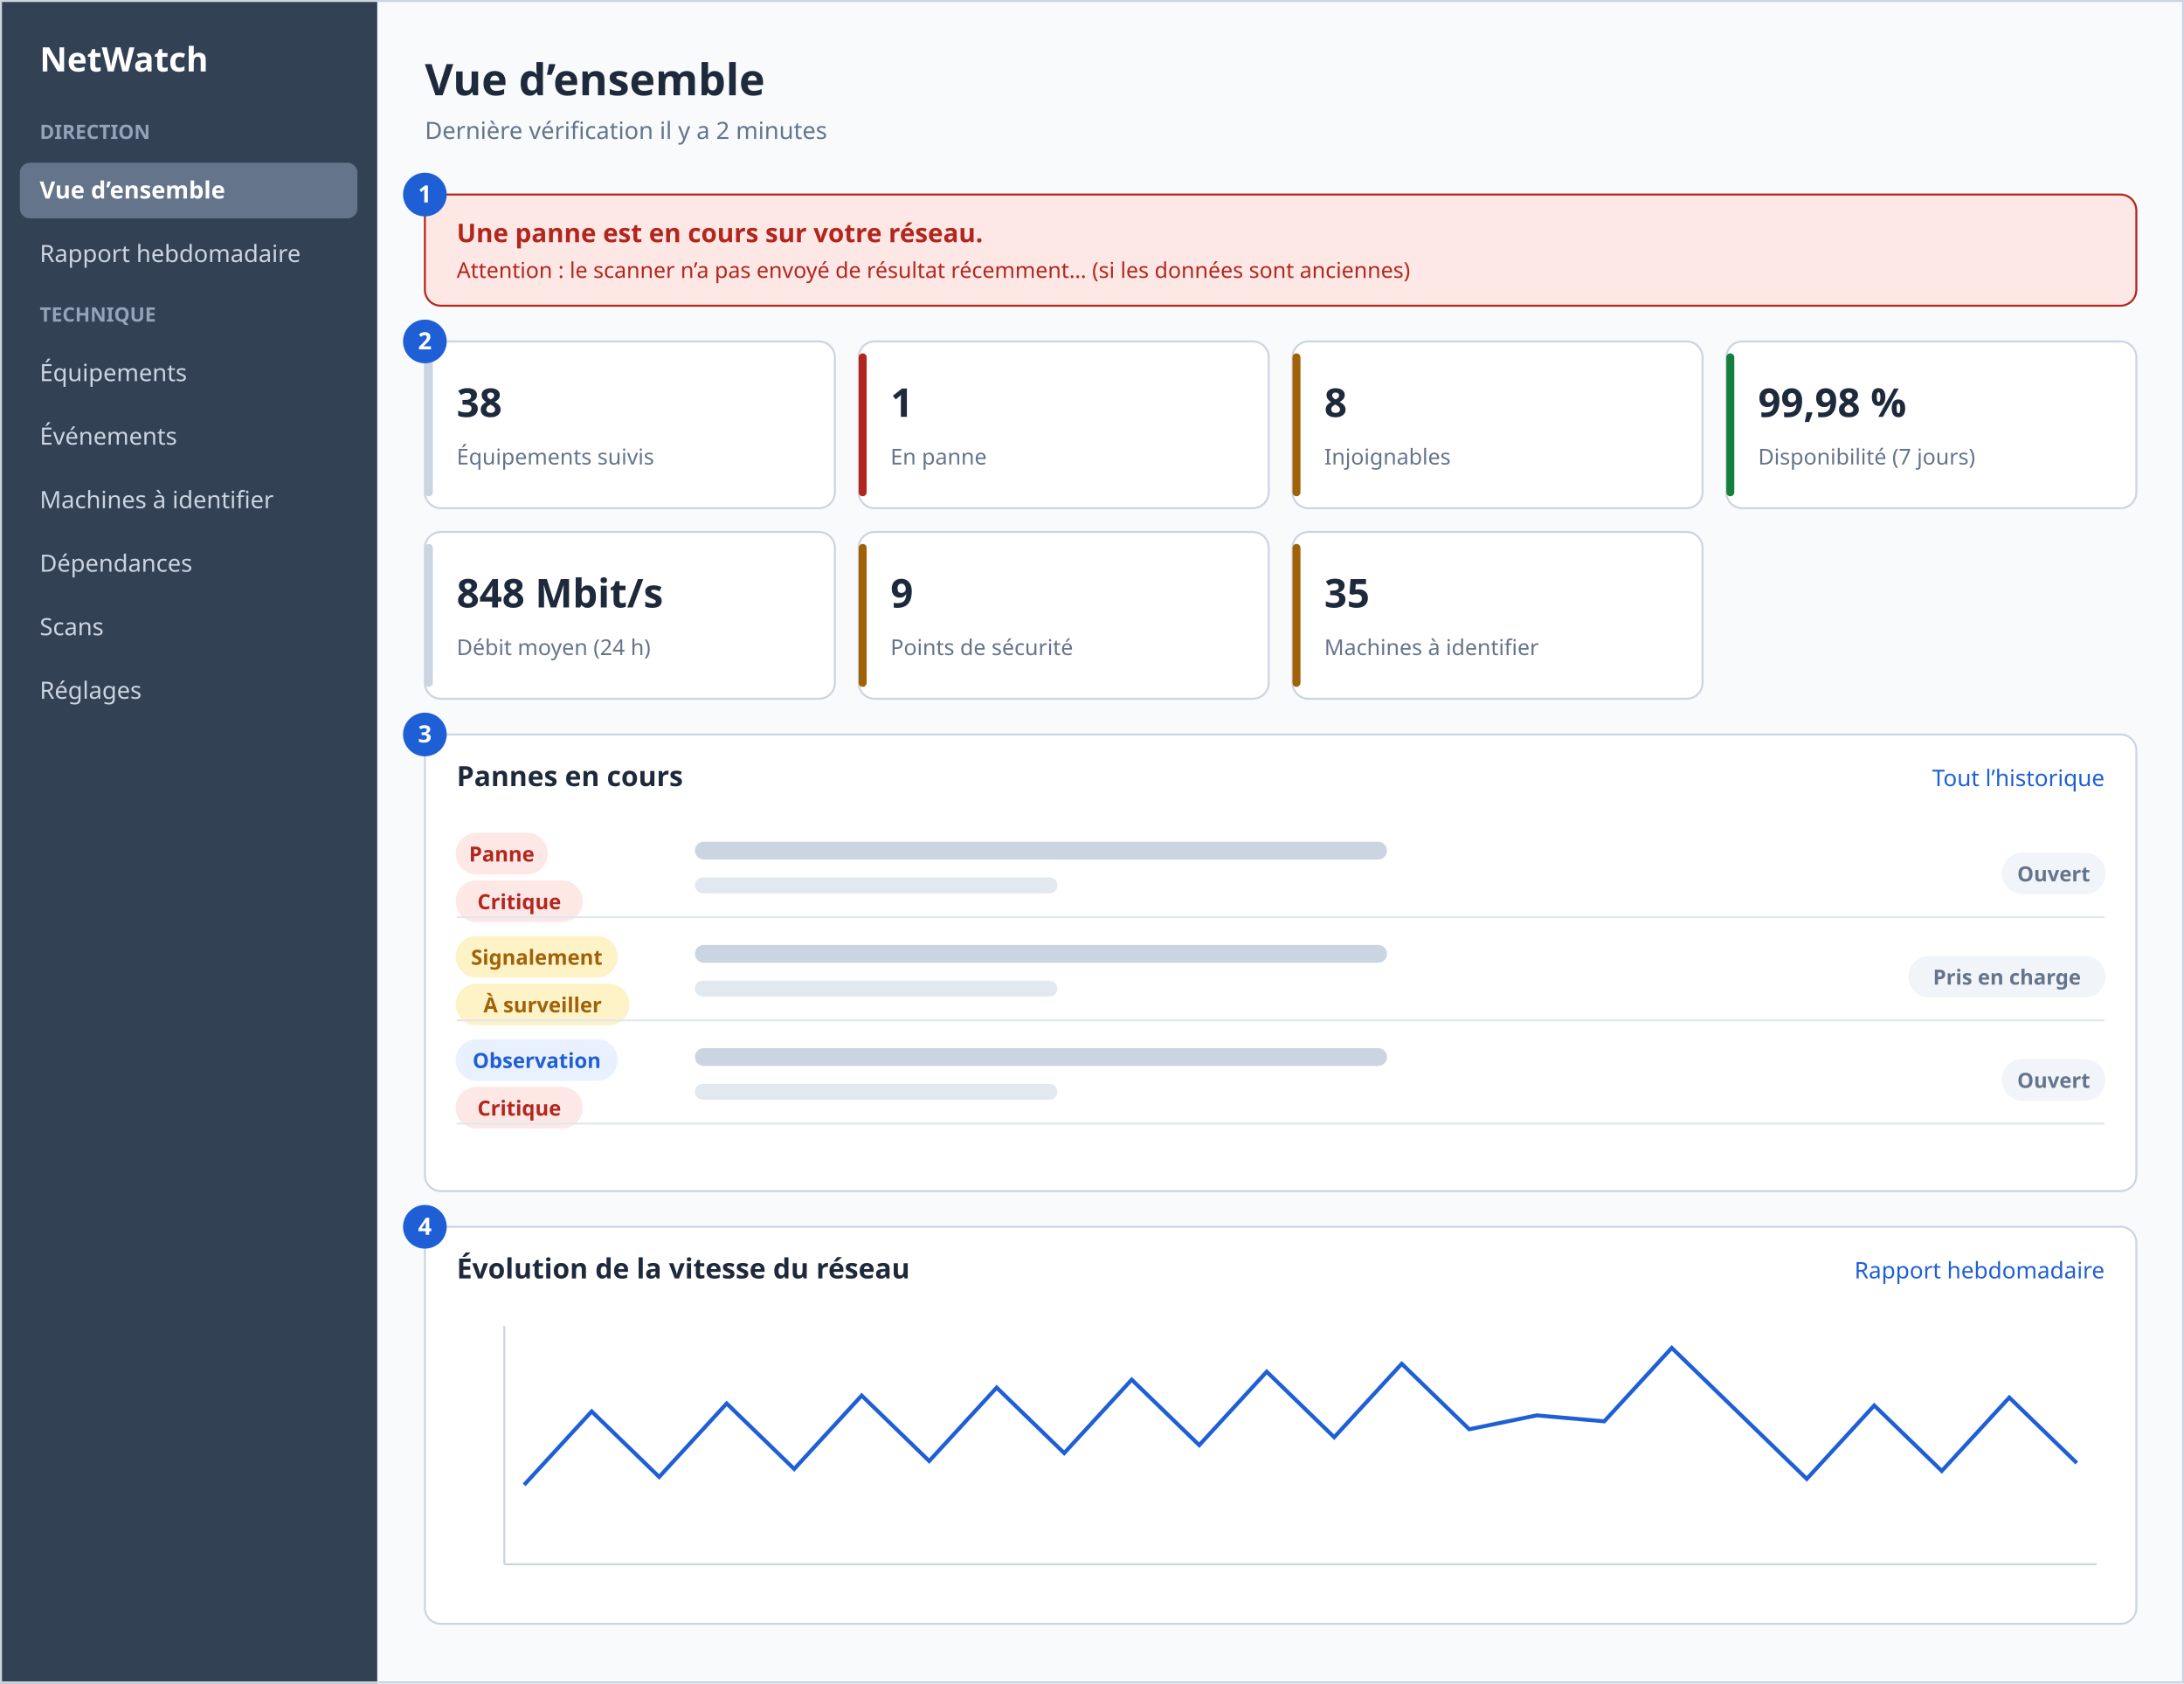
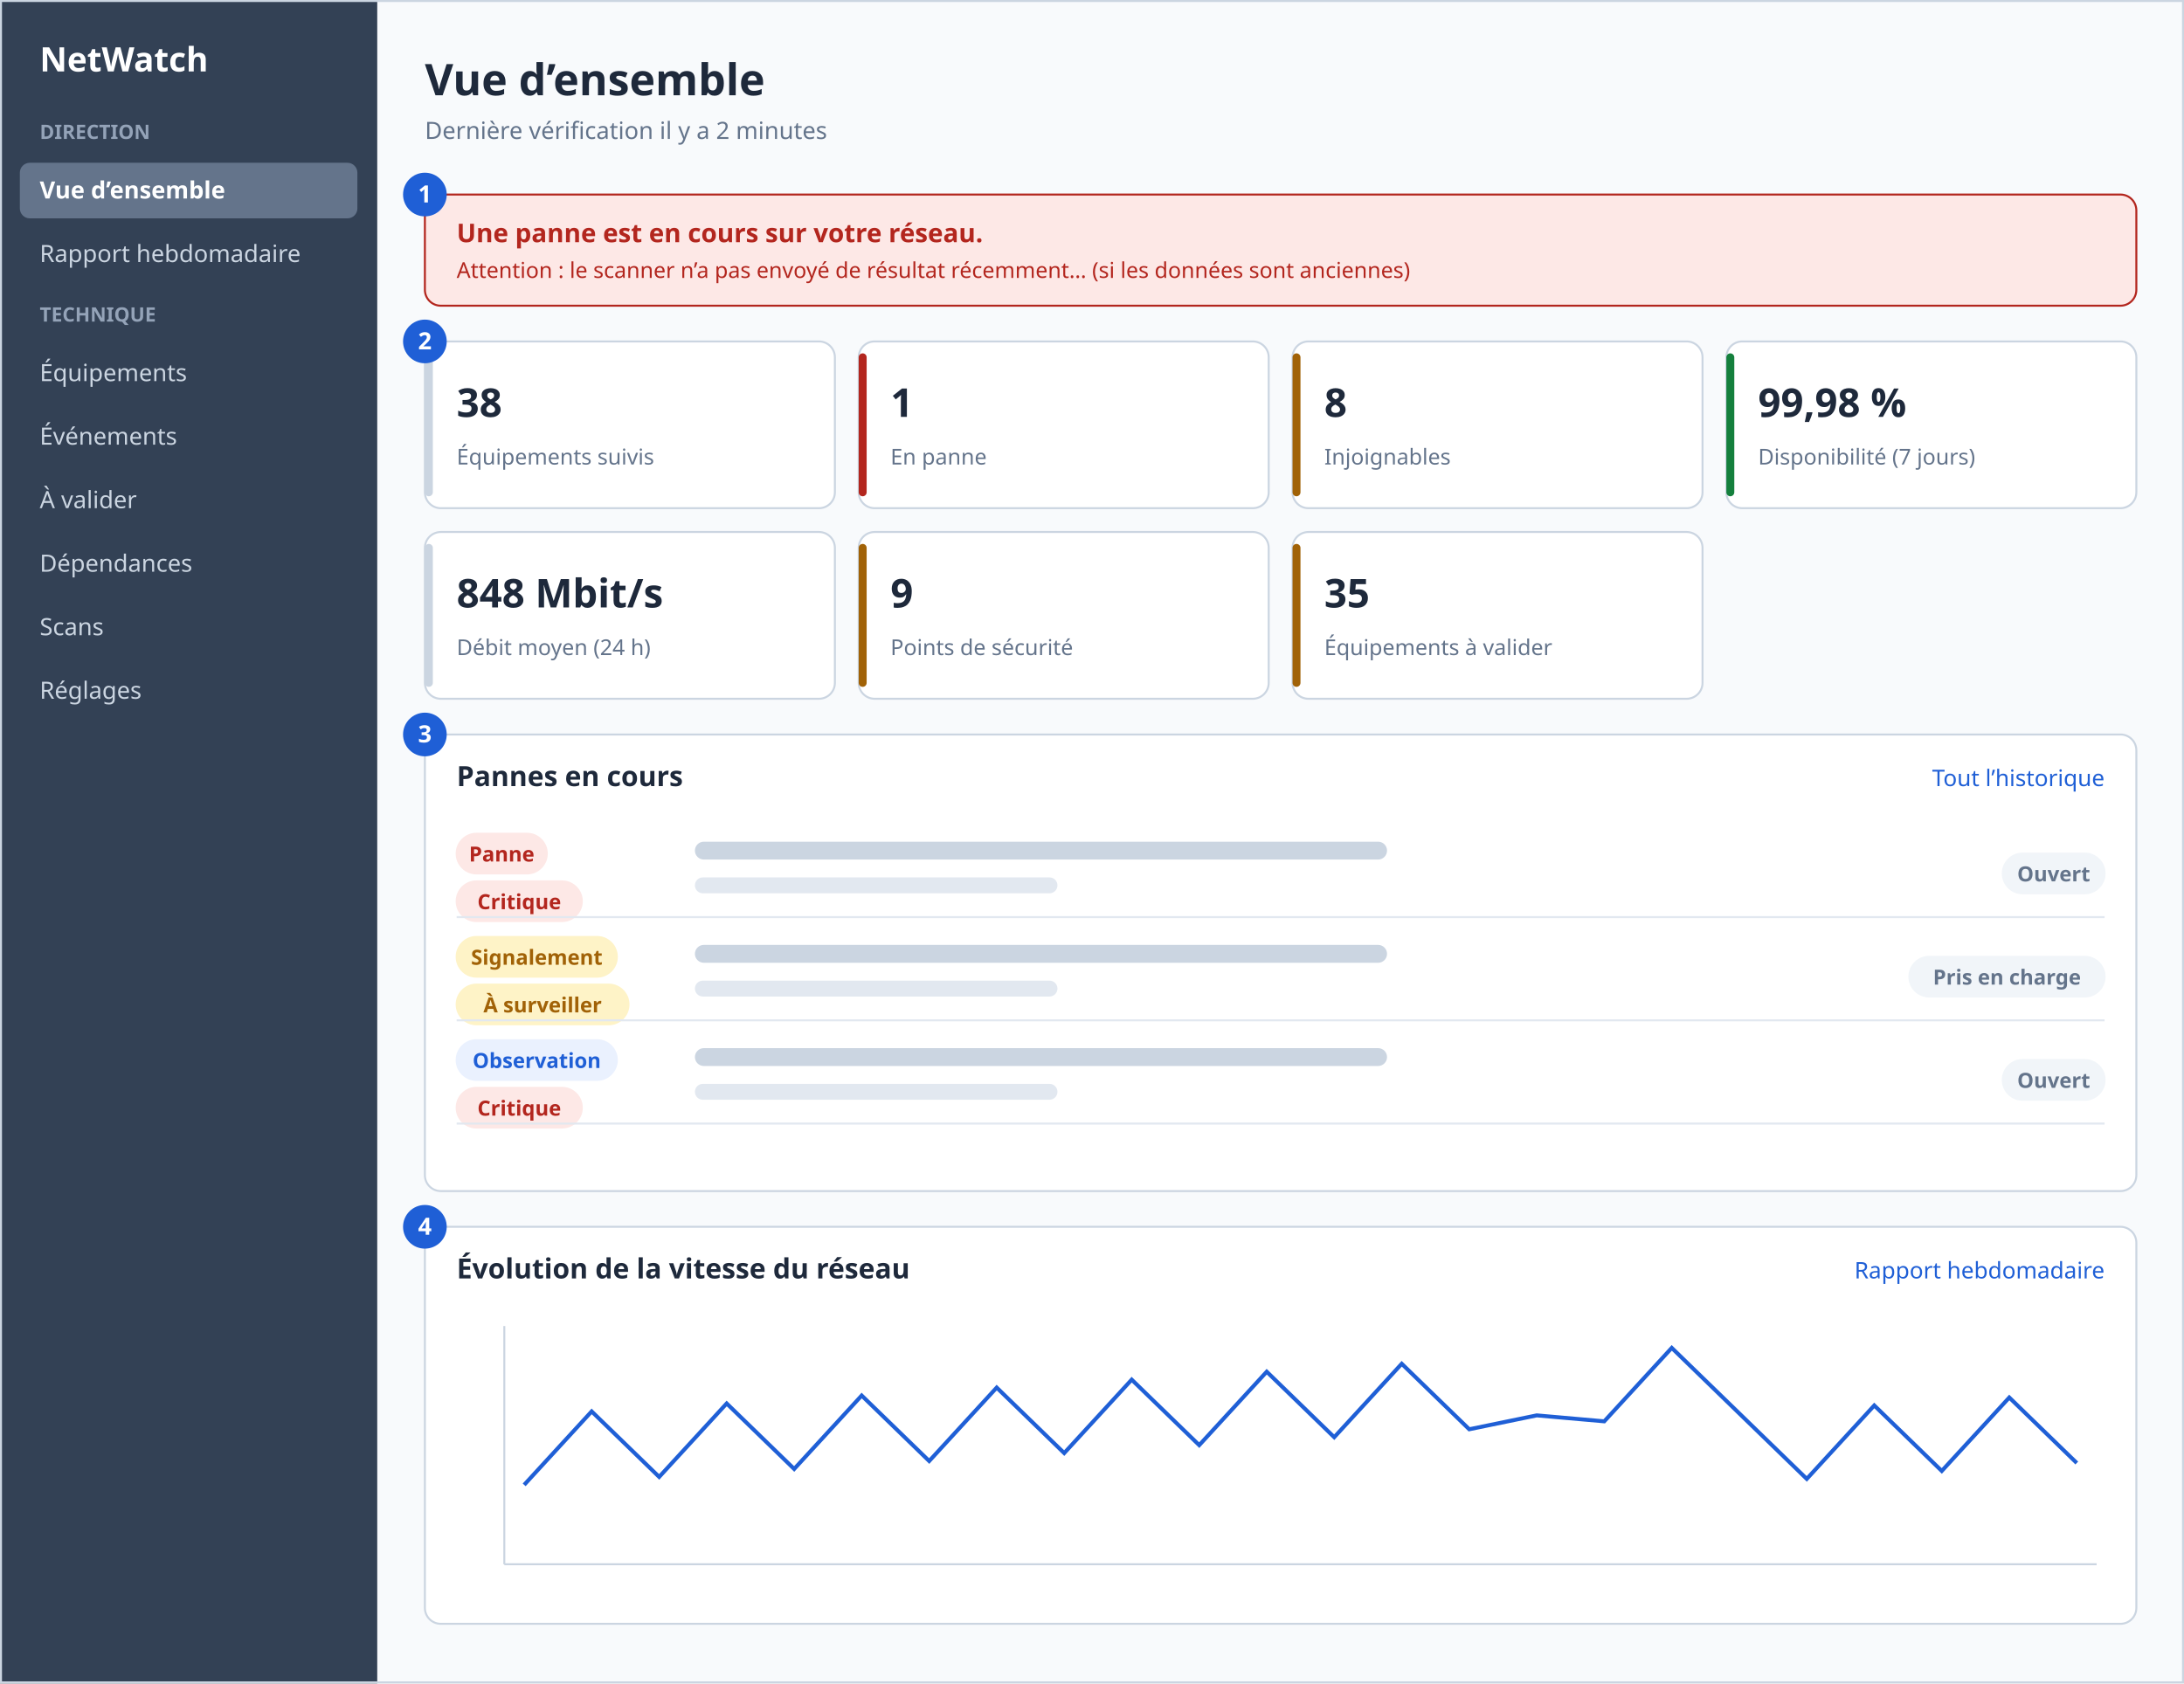
<svg xmlns="http://www.w3.org/2000/svg" viewBox="0 0 1100 848" width="1100" height="848" role="img" aria-label="Maquette : vue d’ensemble" font-family="Segoe UI, system-ui, sans-serif">
  <rect width="1100" height="848" fill="#f8fafc" />
  <rect x="0" y="0" width="190" height="848" fill="#334155" />
  <text x="20" y="36" font-size="17" fill="#fff" font-weight="700" text-anchor="start">NetWatch</text>
  <text x="20" y="70" font-size="10" fill="#94a3b8" font-weight="700" text-anchor="start">DIRECTION</text>
  <rect x="10" y="82" width="170" height="28" rx="5" fill="#64748b" />
  <text x="20" y="100" font-size="12" fill="#fff" font-weight="600" text-anchor="start">Vue d’ensemble</text>
  <text x="20" y="132" font-size="12" fill="#cbd5e1" font-weight="400" text-anchor="start">Rapport hebdomadaire</text>
  <text x="20" y="162" font-size="10" fill="#94a3b8" font-weight="700" text-anchor="start">TECHNIQUE</text>
  <text x="20" y="192" font-size="12" fill="#cbd5e1" font-weight="400" text-anchor="start">Équipements</text>
  <text x="20" y="224" font-size="12" fill="#cbd5e1" font-weight="400" text-anchor="start">Événements</text>
-   <text x="20" y="256" font-size="12" fill="#cbd5e1" font-weight="400" text-anchor="start">Machines à identifier</text>
+   <text x="20" y="256" font-size="12" fill="#cbd5e1" font-weight="400" text-anchor="start">À valider</text>
  <text x="20" y="288" font-size="12" fill="#cbd5e1" font-weight="400" text-anchor="start">Dépendances</text>
  <text x="20" y="320" font-size="12" fill="#cbd5e1" font-weight="400" text-anchor="start">Scans</text>
  <text x="20" y="352" font-size="12" fill="#cbd5e1" font-weight="400" text-anchor="start">Réglages</text>
  <text x="214" y="48" font-size="22" fill="#1e293b" font-weight="700" text-anchor="start">Vue d’ensemble</text>
  <text x="214" y="70" font-size="12" fill="#64748b" font-weight="400" text-anchor="start">Dernière vérification il y a 2 minutes</text>
  <rect x="214" y="98" width="862" height="56" rx="8" fill="#fde8e6" stroke="#b3261e" />
  <text x="230" y="122" font-size="13" fill="#b3261e" font-weight="700" text-anchor="start">Une panne est en cours sur votre réseau.</text>
  <text x="230" y="140" font-size="11" fill="#b3261e" font-weight="400" text-anchor="start">Attention : le scanner n’a pas envoyé de résultat récemment… (si les données sont anciennes)</text>
  <g>
    <circle cx="214" cy="98" r="11" fill="#1f5fd6" />
    <text x="214" y="102" font-size="12" fill="#fff" font-weight="700" text-anchor="middle">1</text>
  </g>
  <rect x="214" y="172" width="206.5" height="84" rx="8" fill="#fff" stroke="#cbd5e1" />
  <rect x="214" y="178" width="4" height="72" rx="2" fill="#cbd5e1" />
  <text x="230" y="210" font-size="20" fill="#1e293b" font-weight="700" text-anchor="start">38</text>
  <text x="230" y="234" font-size="11" fill="#64748b" font-weight="400" text-anchor="start">Équipements suivis</text>
  <rect x="432.5" y="172" width="206.5" height="84" rx="8" fill="#fff" stroke="#cbd5e1" />
  <rect x="432.5" y="178" width="4" height="72" rx="2" fill="#b3261e" />
  <text x="448.5" y="210" font-size="20" fill="#1e293b" font-weight="700" text-anchor="start">1</text>
  <text x="448.5" y="234" font-size="11" fill="#64748b" font-weight="400" text-anchor="start">En panne</text>
  <rect x="651" y="172" width="206.5" height="84" rx="8" fill="#fff" stroke="#cbd5e1" />
  <rect x="651" y="178" width="4" height="72" rx="2" fill="#a16207" />
  <text x="667" y="210" font-size="20" fill="#1e293b" font-weight="700" text-anchor="start">8</text>
  <text x="667" y="234" font-size="11" fill="#64748b" font-weight="400" text-anchor="start">Injoignables</text>
  <rect x="869.5" y="172" width="206.5" height="84" rx="8" fill="#fff" stroke="#cbd5e1" />
  <rect x="869.5" y="178" width="4" height="72" rx="2" fill="#15803d" />
  <text x="885.5" y="210" font-size="20" fill="#1e293b" font-weight="700" text-anchor="start">99,98 %</text>
  <text x="885.5" y="234" font-size="11" fill="#64748b" font-weight="400" text-anchor="start">Disponibilité (7 jours)</text>
  <rect x="214" y="268" width="206.5" height="84" rx="8" fill="#fff" stroke="#cbd5e1" />
  <rect x="214" y="274" width="4" height="72" rx="2" fill="#cbd5e1" />
  <text x="230" y="306" font-size="20" fill="#1e293b" font-weight="700" text-anchor="start">848 Mbit/s</text>
  <text x="230" y="330" font-size="11" fill="#64748b" font-weight="400" text-anchor="start">Débit moyen (24 h)</text>
  <rect x="432.5" y="268" width="206.5" height="84" rx="8" fill="#fff" stroke="#cbd5e1" />
  <rect x="432.5" y="274" width="4" height="72" rx="2" fill="#a16207" />
  <text x="448.5" y="306" font-size="20" fill="#1e293b" font-weight="700" text-anchor="start">9</text>
  <text x="448.5" y="330" font-size="11" fill="#64748b" font-weight="400" text-anchor="start">Points de sécurité</text>
  <rect x="651" y="268" width="206.5" height="84" rx="8" fill="#fff" stroke="#cbd5e1" />
  <rect x="651" y="274" width="4" height="72" rx="2" fill="#a16207" />
  <text x="667" y="306" font-size="20" fill="#1e293b" font-weight="700" text-anchor="start">35</text>
-   <text x="667" y="330" font-size="11" fill="#64748b" font-weight="400" text-anchor="start">Machines à identifier</text>
+   <text x="667" y="330" font-size="11" fill="#64748b" font-weight="400" text-anchor="start">Équipements à valider</text>
  <g>
    <circle cx="214" cy="172" r="11" fill="#1f5fd6" />
    <text x="214" y="176" font-size="12" fill="#fff" font-weight="700" text-anchor="middle">2</text>
  </g>
  <rect x="214" y="370" width="862" height="230" rx="8" fill="#fff" stroke="#cbd5e1" />
  <text x="230" y="396" font-size="14" fill="#1e293b" font-weight="700" text-anchor="start">Pannes en cours</text>
  <text x="1060" y="396" font-size="11.5" fill="#1f5fd6" font-weight="400" text-anchor="end">Tout l’historique</text>
  <rect x="230" y="420" width="45.4" height="20" rx="10" fill="#fde8e6" stroke="#fde8e6" />
  <text x="252.7" y="434" font-size="10.5" fill="#b3261e" font-weight="600" text-anchor="middle">Panne</text>
  <rect x="230" y="444" width="63.04" height="20" rx="10" fill="#fde8e6" stroke="#fde8e6" />
  <text x="261.52" y="458" font-size="10.5" fill="#b3261e" font-weight="600" text-anchor="middle">Critique</text>
  <rect x="350" y="424" width="348.6" height="9" rx="4.5" fill="#cbd5e1" />
  <rect x="350" y="442" width="182.6" height="8" rx="4" fill="#e2e8f0" />
  <rect x="1008.72" y="430" width="51.28" height="20" rx="10" fill="#f1f5f9" stroke="#f1f5f9" />
  <text x="1034.36" y="444" font-size="10.5" fill="#64748b" font-weight="600" text-anchor="middle">Ouvert</text>
  <line x1="230" y1="462" x2="1060" y2="462" stroke="#e2e8f0" />
  <rect x="230" y="472" width="80.68" height="20" rx="10" fill="#fef3c7" stroke="#fef3c7" />
  <text x="270.34" y="486" font-size="10.5" fill="#a16207" font-weight="600" text-anchor="middle">Signalement</text>
  <rect x="230" y="496" width="86.56" height="20" rx="10" fill="#fef3c7" stroke="#fef3c7" />
  <text x="273.28" y="510" font-size="10.5" fill="#a16207" font-weight="600" text-anchor="middle">À surveiller</text>
  <rect x="350" y="476" width="348.6" height="9" rx="4.5" fill="#cbd5e1" />
  <rect x="350" y="494" width="182.6" height="8" rx="4" fill="#e2e8f0" />
  <rect x="961.68" y="482" width="98.32" height="20" rx="10" fill="#f1f5f9" stroke="#f1f5f9" />
  <text x="1010.84" y="496" font-size="10.5" fill="#64748b" font-weight="600" text-anchor="middle">Pris en charge</text>
  <line x1="230" y1="514" x2="1060" y2="514" stroke="#e2e8f0" />
  <rect x="230" y="524" width="80.68" height="20" rx="10" fill="#eaf1fe" stroke="#eaf1fe" />
  <text x="270.34" y="538" font-size="10.5" fill="#1f5fd6" font-weight="600" text-anchor="middle">Observation</text>
  <rect x="230" y="548" width="63.04" height="20" rx="10" fill="#fde8e6" stroke="#fde8e6" />
  <text x="261.52" y="562" font-size="10.5" fill="#b3261e" font-weight="600" text-anchor="middle">Critique</text>
  <rect x="350" y="528" width="348.6" height="9" rx="4.5" fill="#cbd5e1" />
  <rect x="350" y="546" width="182.6" height="8" rx="4" fill="#e2e8f0" />
  <rect x="1008.72" y="534" width="51.28" height="20" rx="10" fill="#f1f5f9" stroke="#f1f5f9" />
  <text x="1034.36" y="548" font-size="10.5" fill="#64748b" font-weight="600" text-anchor="middle">Ouvert</text>
  <line x1="230" y1="566" x2="1060" y2="566" stroke="#e2e8f0" />
  <g>
    <circle cx="214" cy="370" r="11" fill="#1f5fd6" />
    <text x="214" y="374" font-size="12" fill="#fff" font-weight="700" text-anchor="middle">3</text>
  </g>
  <rect x="214" y="618" width="862" height="200" rx="8" fill="#fff" stroke="#cbd5e1" />
  <text x="230" y="644" font-size="14" fill="#1e293b" font-weight="700" text-anchor="start">Évolution de la vitesse du réseau</text>
  <text x="1060" y="644" font-size="11.5" fill="#1f5fd6" font-weight="400" text-anchor="end">Rapport hebdomadaire</text>
  <line x1="254" y1="668" x2="254" y2="788" stroke="#cbd5e1" />
  <line x1="254" y1="788" x2="1056" y2="788" stroke="#cbd5e1" />
  <polyline points="264,748 298,711 332,744 366,707 400,740 434,703 468,736 502,699 536,732 570,695 604,728 638,691 672,724 706,687 740,720 774,713 808,716 842,679 876,712 910,745 944,708 978,741 1012,704 1046,737" fill="none" stroke="#1f5fd6" stroke-width="2" />
  <g>
    <circle cx="214" cy="618" r="11" fill="#1f5fd6" />
    <text x="214" y="622" font-size="12" fill="#fff" font-weight="700" text-anchor="middle">4</text>
  </g>
  <rect x="0.5" y="0.5" width="1099" height="847" fill="none" stroke="#cbd5e1" />
</svg>
